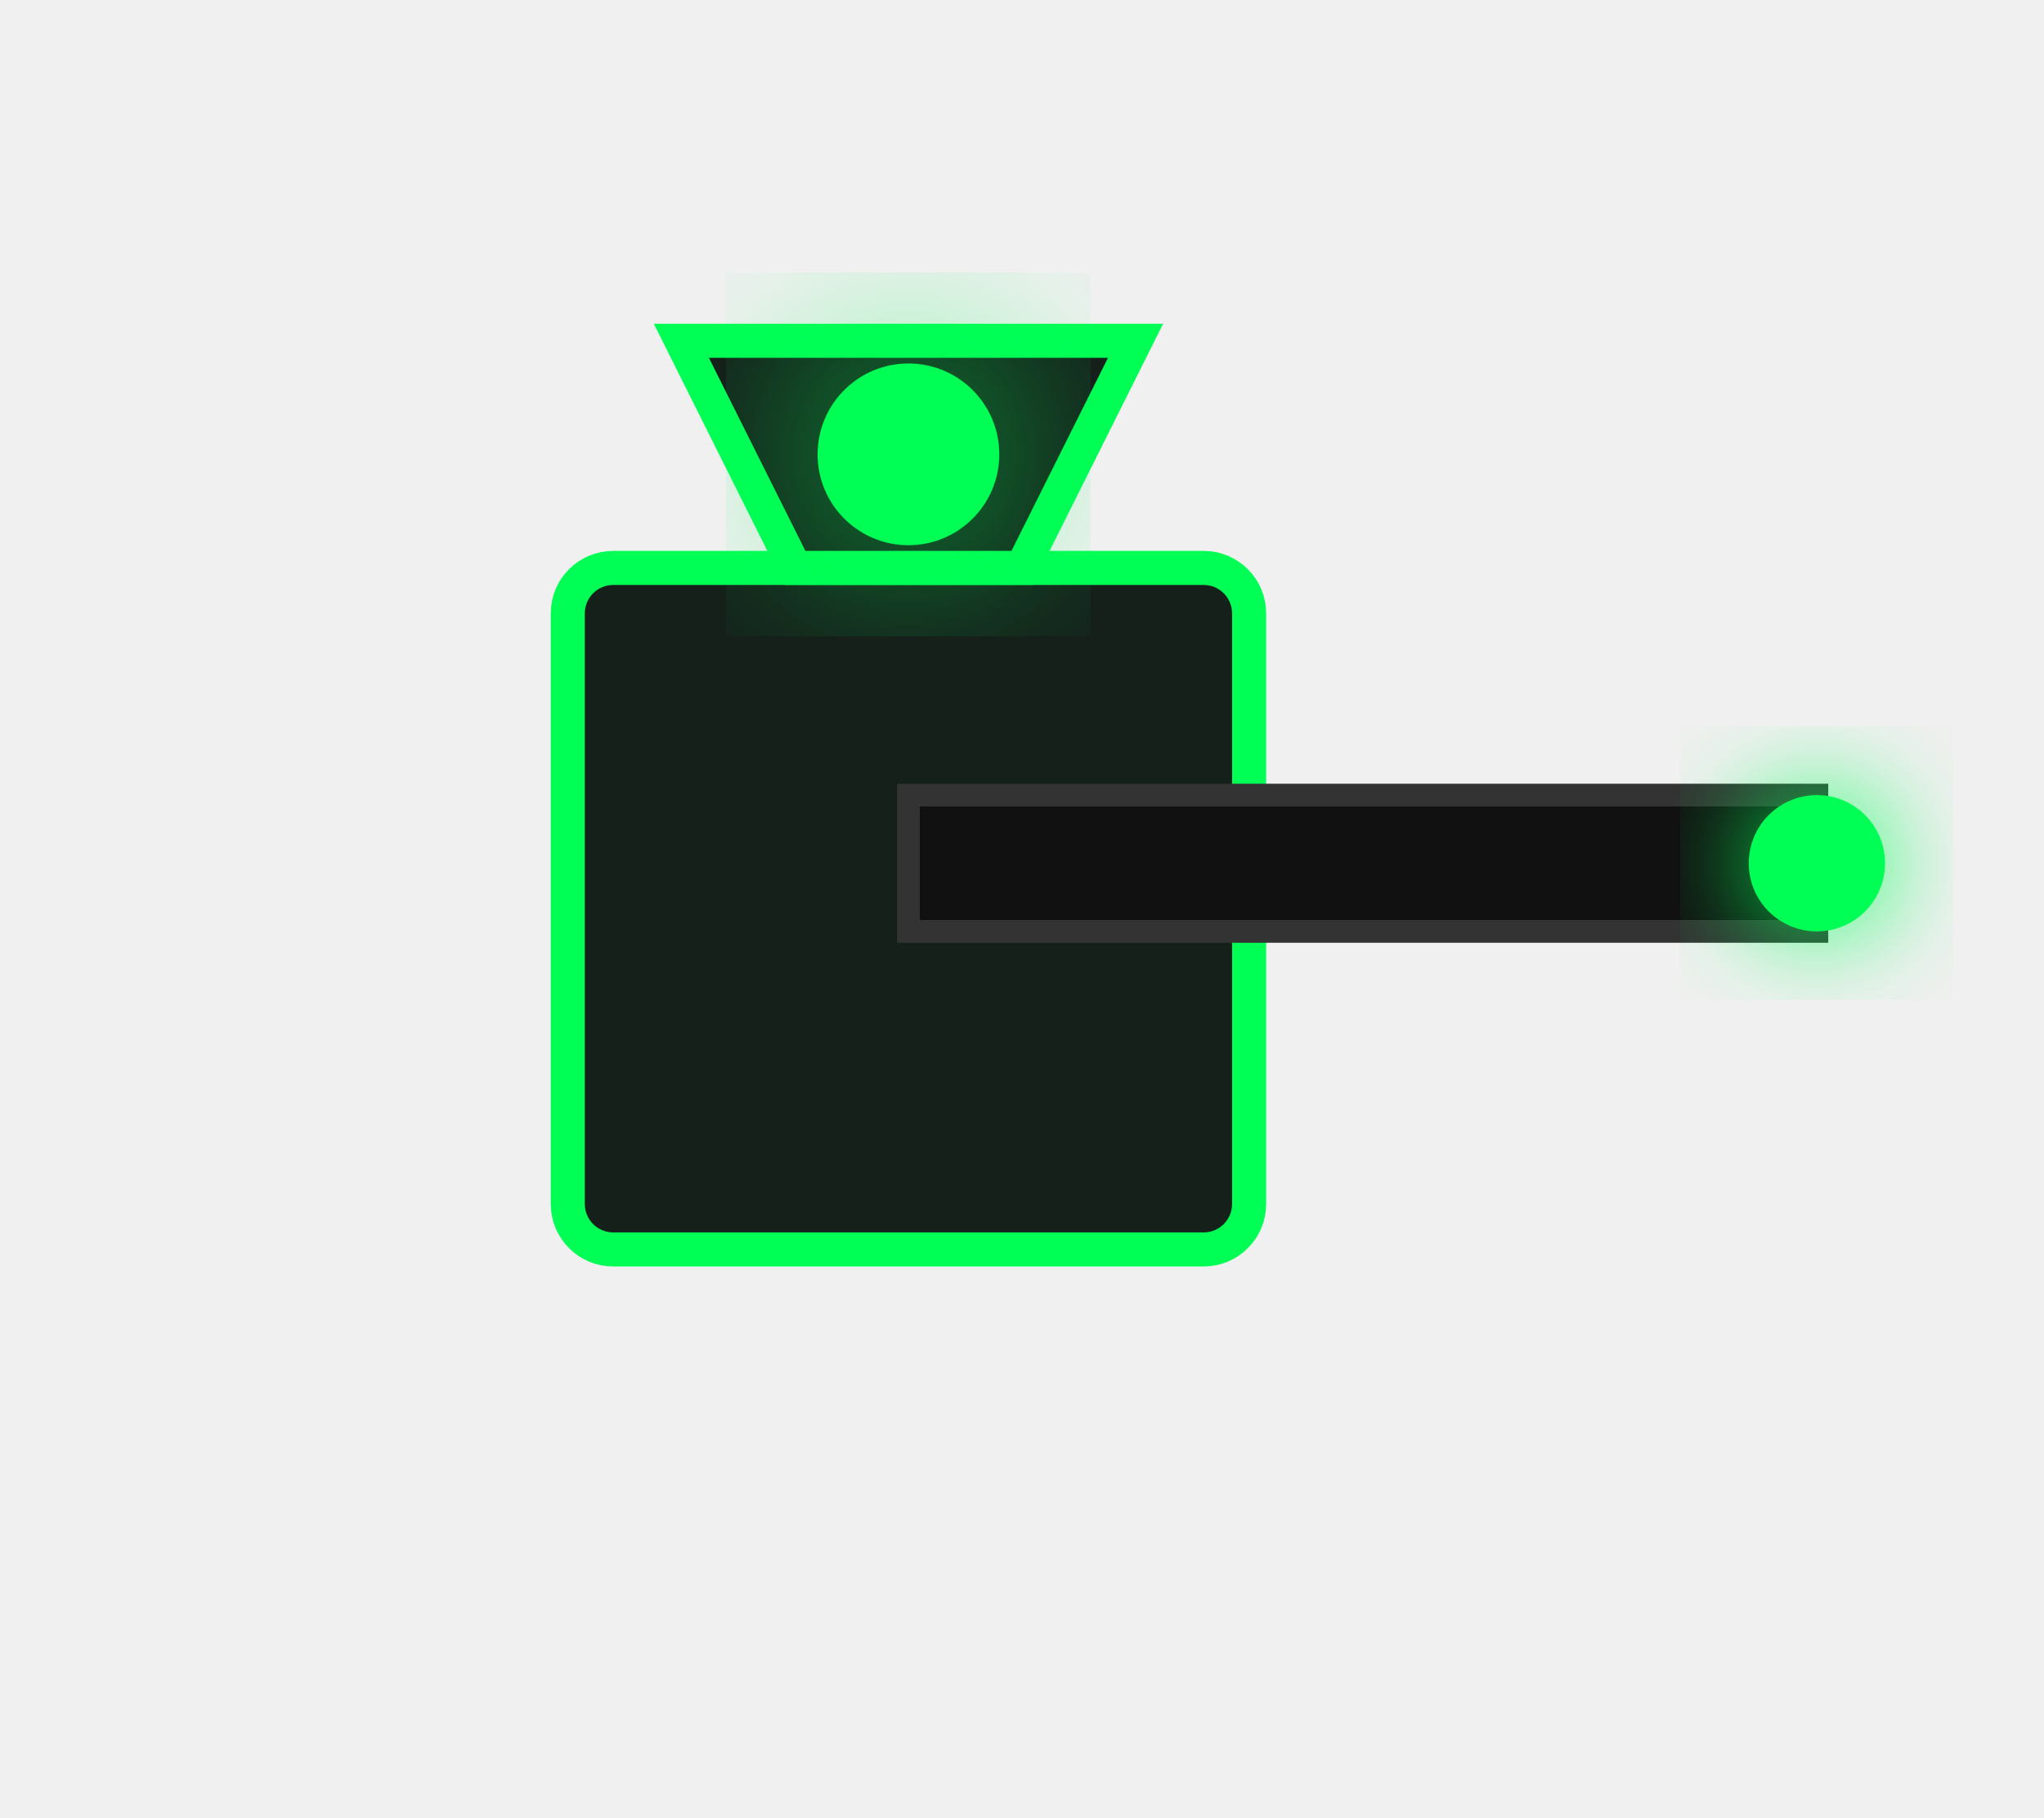
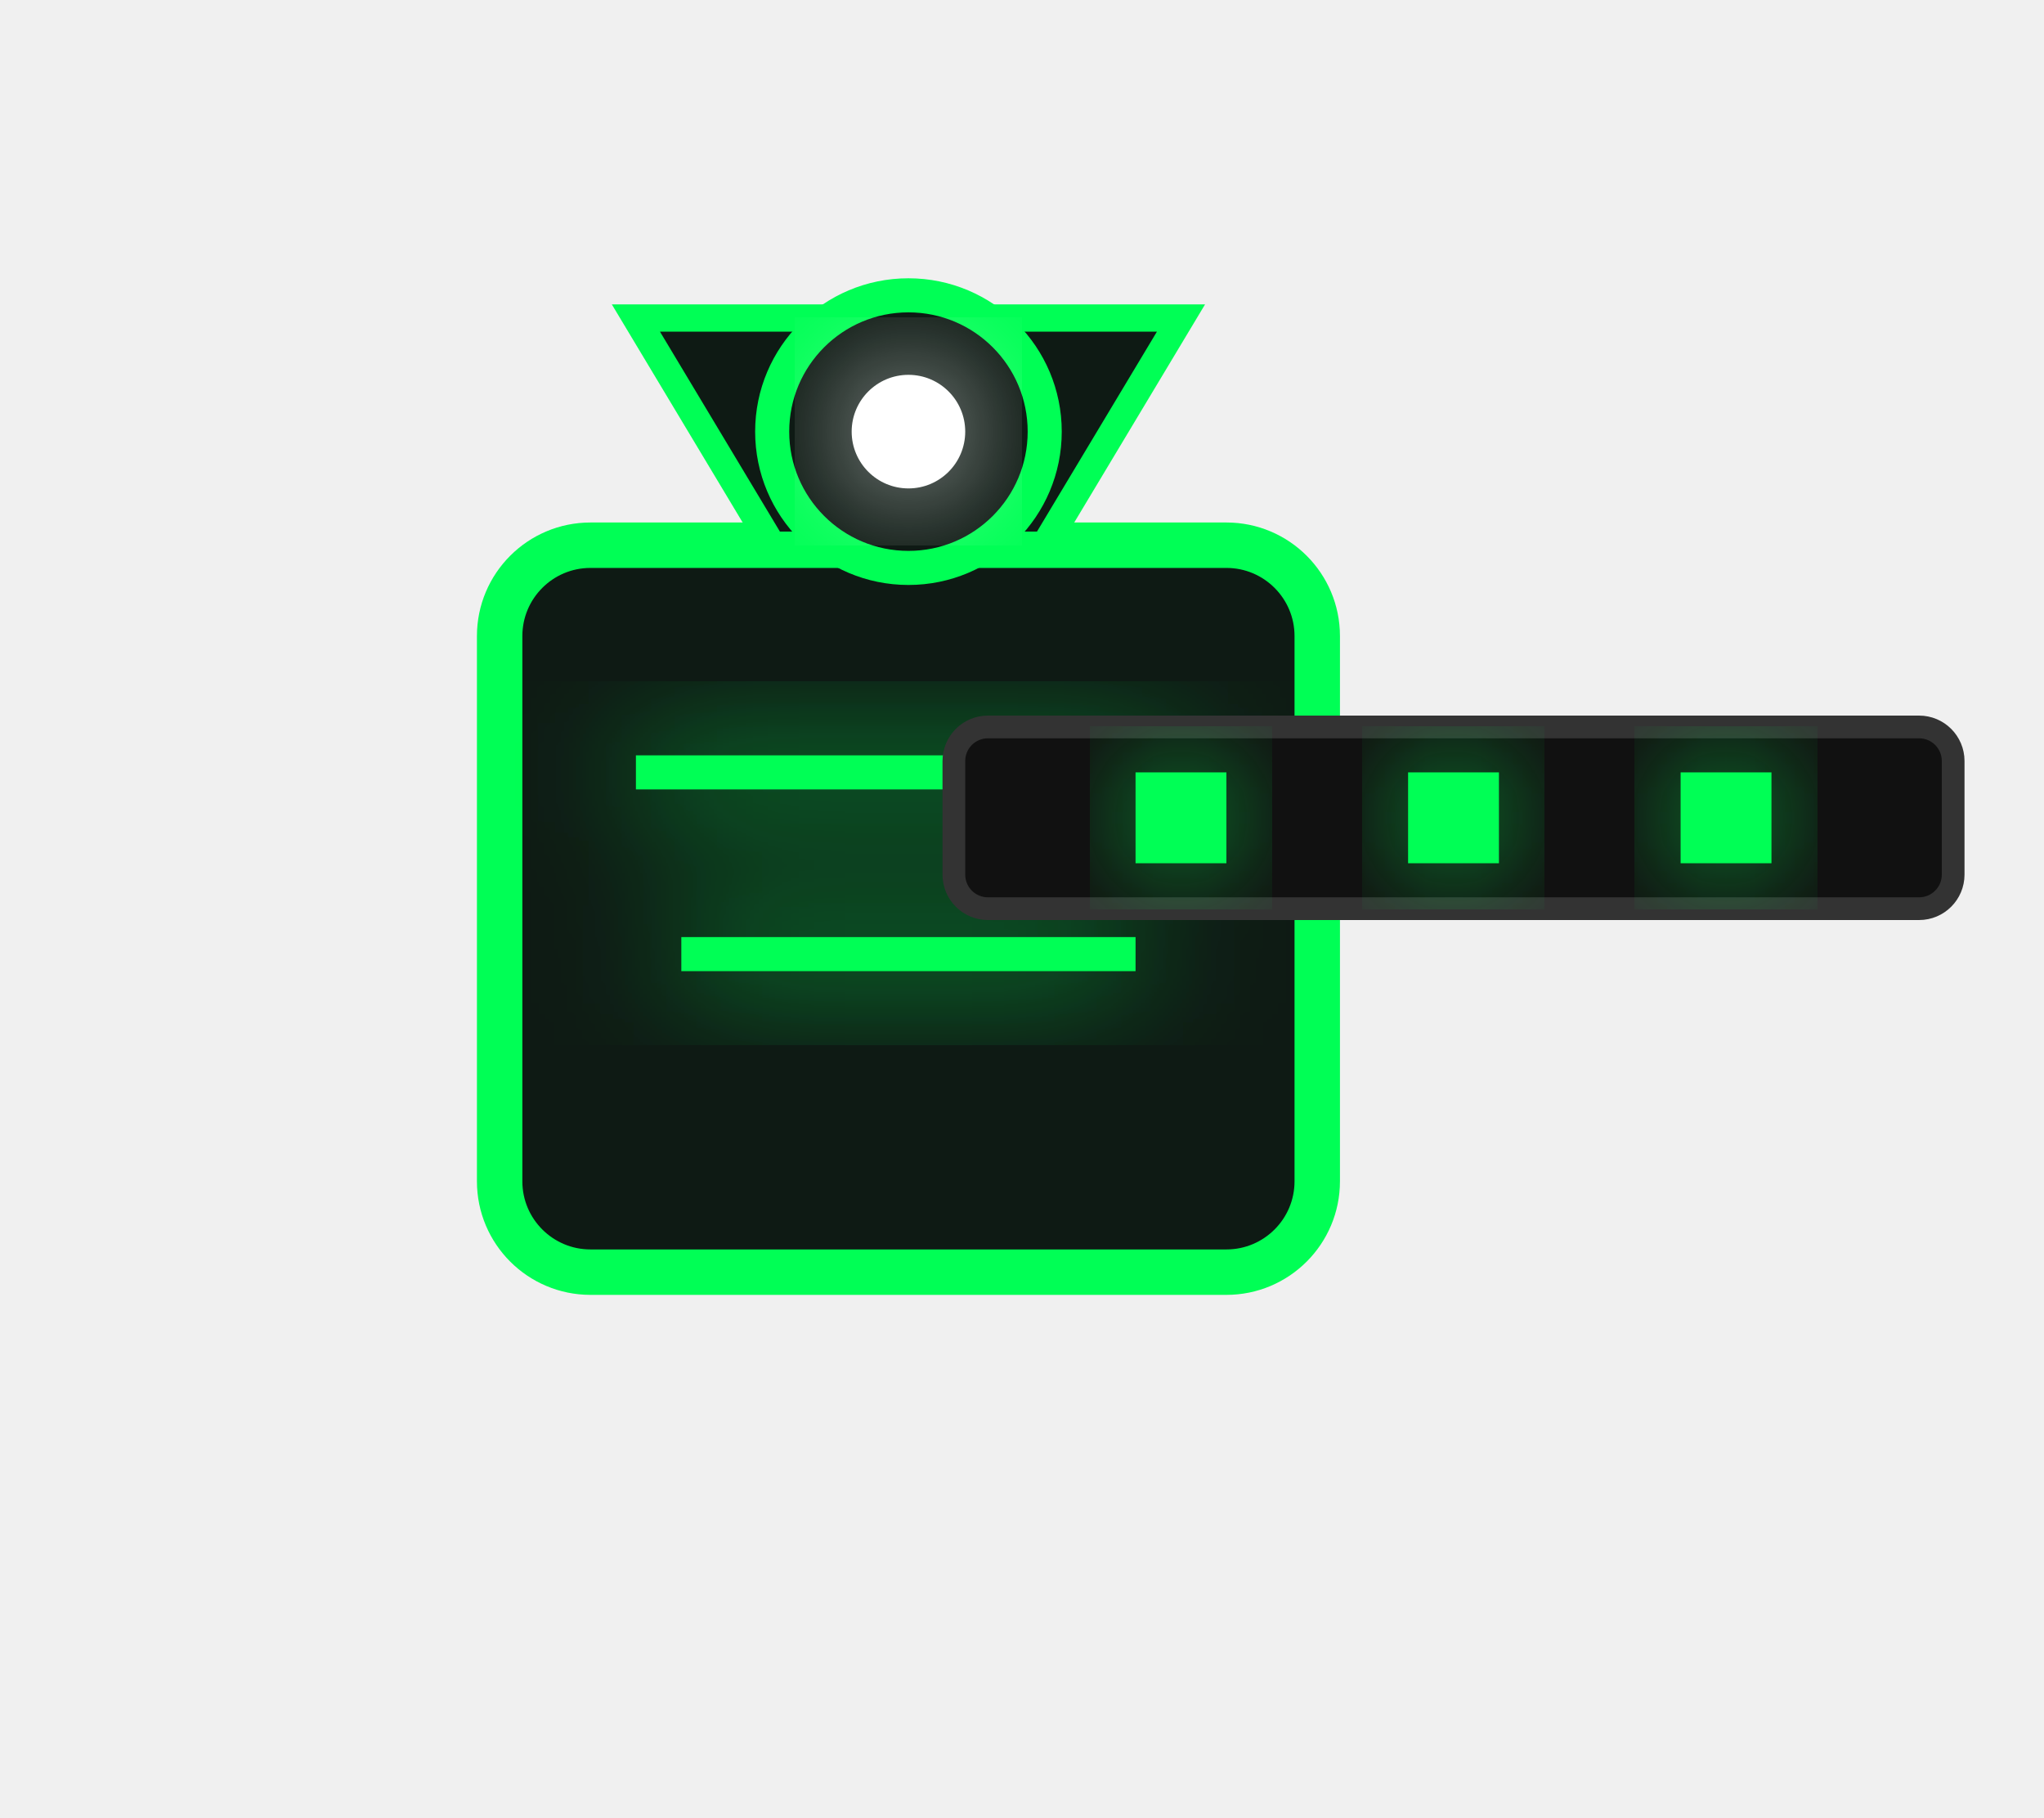
<svg xmlns="http://www.w3.org/2000/svg" viewBox="0 0 90 80" width="90" height="80">
  <defs>
-     <filter id="glow" x="-50%" y="-50%" width="200%" height="200%">
-       <feGaussianBlur stdDeviation="2.5" result="blur" />
-       <feComposite in="SourceGraphic" in2="blur" operator="over" />
+     <filter id="cyanGlow" x="-50%" y="-50%" width="200%" height="200%">
+       <feGaussianBlur stdDeviation="3" result="blur" />
+       <feMerge>
+         <feMergeNode in="blur" />
+         <feMergeNode in="SourceGraphic" />
+       </feMerge>
    </filter>
-     <filter id="heavyGlow" x="-50%" y="-50%" width="200%" height="200%">
-       <feGaussianBlur stdDeviation="5" result="blur" />
-       <feComposite in="SourceGraphic" in2="blur" operator="over" />
+     <filter id="heavyCyanGlow" x="-80%" y="-80%" width="260%" height="260%">
+       <feGaussianBlur stdDeviation="6" result="blur1" />
+       <feGaussianBlur stdDeviation="2" result="blur2" />
+       <feMerge>
+         <feMergeNode in="blur1" />
+         <feMergeNode in="blur2" />
+         <feMergeNode in="SourceGraphic" />
+       </feMerge>
    </filter>
-     <linearGradient id="metal" x1="0%" y1="0%" x2="100%" y2="100%">
-       <stop offset="0%" stop-color="#3a3a4f" />
-       <stop offset="50%" stop-color="#1e1e2f" />
-       <stop offset="100%" stop-color="#0a0a14" />
+     <filter id="pinkGlow" x="-50%" y="-50%" width="200%" height="200%">
+       <feGaussianBlur stdDeviation="3.5" result="blur" />
+       <feMerge>
+         <feMergeNode in="blur" />
+         <feMergeNode in="SourceGraphic" />
+       </feMerge>
+     </filter>
+     <filter id="greenGlow" x="-50%" y="-50%" width="200%" height="200%">
+       <feGaussianBlur stdDeviation="3" result="blur" />
+       <feMerge>
+         <feMergeNode in="blur" />
+         <feMergeNode in="SourceGraphic" />
+       </feMerge>
+     </filter>
+     <filter id="orangeGlow" x="-50%" y="-50%" width="200%" height="200%">
+       <feGaussianBlur stdDeviation="4.5" result="blur" />
+       <feMerge>
+         <feMergeNode in="blur" />
+         <feMergeNode in="SourceGraphic" />
+       </feMerge>
+     </filter>
+     <linearGradient id="cyberMetal" x1="0%" y1="0%" x2="100%" y2="100%">
+       <stop offset="0%" stop-color="#2a2a3e" />
+       <stop offset="35%" stop-color="#1b1b26" />
+       <stop offset="70%" stop-color="#0e0e16" />
+       <stop offset="100%" stop-color="#050508" />
    </linearGradient>
-     <linearGradient id="blade" x1="0%" y1="0%" x2="100%" y2="0%">
+     <linearGradient id="cyberMetalLight" x1="0%" y1="0%" x2="100%" y2="100%">
+       <stop offset="0%" stop-color="#4e4e6a" />
+       <stop offset="50%" stop-color="#2a2a3c" />
+       <stop offset="100%" stop-color="#14141e" />
+     </linearGradient>
+     <linearGradient id="ninjaBlade" x1="0%" y1="0%" x2="100%" y2="0%">
      <stop offset="0%" stop-color="#ffffff" />
-       <stop offset="100%" stop-color="#00ffff" />
+       <stop offset="30%" stop-color="#dffffc" />
+       <stop offset="75%" stop-color="#00ffff" />
+       <stop offset="100%" stop-color="#0088cc" />
    </linearGradient>
-     <linearGradient id="energy" x1="0%" y1="0%" x2="100%" y2="100%">
+     <linearGradient id="cyberScarf" x1="0%" y1="0%" x2="100%" y2="100%">
      <stop offset="0%" stop-color="#ff0055" />
-       <stop offset="100%" stop-color="#ff9900" />
+       <stop offset="45%" stop-color="#ff3300" />
+       <stop offset="90%" stop-color="#ffcc00" />
+     </linearGradient>
+     <linearGradient id="plasmaBlue" x1="0%" y1="0%" x2="100%" y2="100%">
+       <stop offset="0%" stop-color="#ffffff" />
+       <stop offset="50%" stop-color="#00ffff" />
+       <stop offset="100%" stop-color="#0033aa" />
+     </linearGradient>
+     <linearGradient id="heavyAxe" x1="0%" y1="0%" x2="100%" y2="100%">
+       <stop offset="0%" stop-color="#ff3333" />
+       <stop offset="50%" stop-color="#ff7700" />
+       <stop offset="100%" stop-color="#550000" />
+     </linearGradient>
+     <linearGradient id="ninjaGreen" x1="0%" y1="0%" x2="100%" y2="100%">
+       <stop offset="0%" stop-color="#00ffcc" />
+       <stop offset="60%" stop-color="#00ff55" />
+       <stop offset="100%" stop-color="#003311" />
    </linearGradient>
  </defs>
-   <rect x="25" y="25" width="30" height="30" rx="2" fill="#15201b" stroke="#00ff55" stroke-width="1.5" />
-   <path d="M 30 15 L 50 15 L 45 25 L 35 25 Z" fill="#15201b" stroke="#00ff55" stroke-width="1.5" />
-   <circle cx="40" cy="20" r="4" fill="#00ff55" filter="url(#heavyGlow)" />
-   <rect x="40" y="35" width="40" height="6" fill="#111" stroke="#333" stroke-width="1" />
-   <circle cx="80" cy="38" r="3" fill="#00ff55" filter="url(#glow)" />
+   <rect x="22" y="24" width="36" height="32" rx="4" fill="#0e1a14" stroke="#00ff55" stroke-width="2" />
+   <path d="M 28 34 L 52 34 M 30 42 L 50 42" stroke="#00ff55" stroke-width="1.5" filter="url(#greenGlow)" />
+   <path d="M 28 14 L 52 14 L 46 24 L 34 24 Z" fill="#0e1a14" stroke="#00ff55" stroke-width="1.2" />
+   <circle cx="40" cy="19" r="6" fill="#0e1a14" stroke="#00ff55" stroke-width="1.5" />
+   <circle cx="40" cy="19" r="2.5" fill="#ffffff" filter="url(#greenGlow)" />
+   <rect x="42" y="32" width="44" height="8" rx="1.5" fill="#111" stroke="#333" stroke-width="1" />
+   <rect x="50" y="34" width="4" height="4" fill="#00ff55" filter="url(#greenGlow)" />
+   <rect x="62" y="34" width="4" height="4" fill="#00ff55" filter="url(#greenGlow)" />
+   <rect x="74" y="34" width="4" height="4" fill="#00ff55" filter="url(#greenGlow)" />
</svg>
